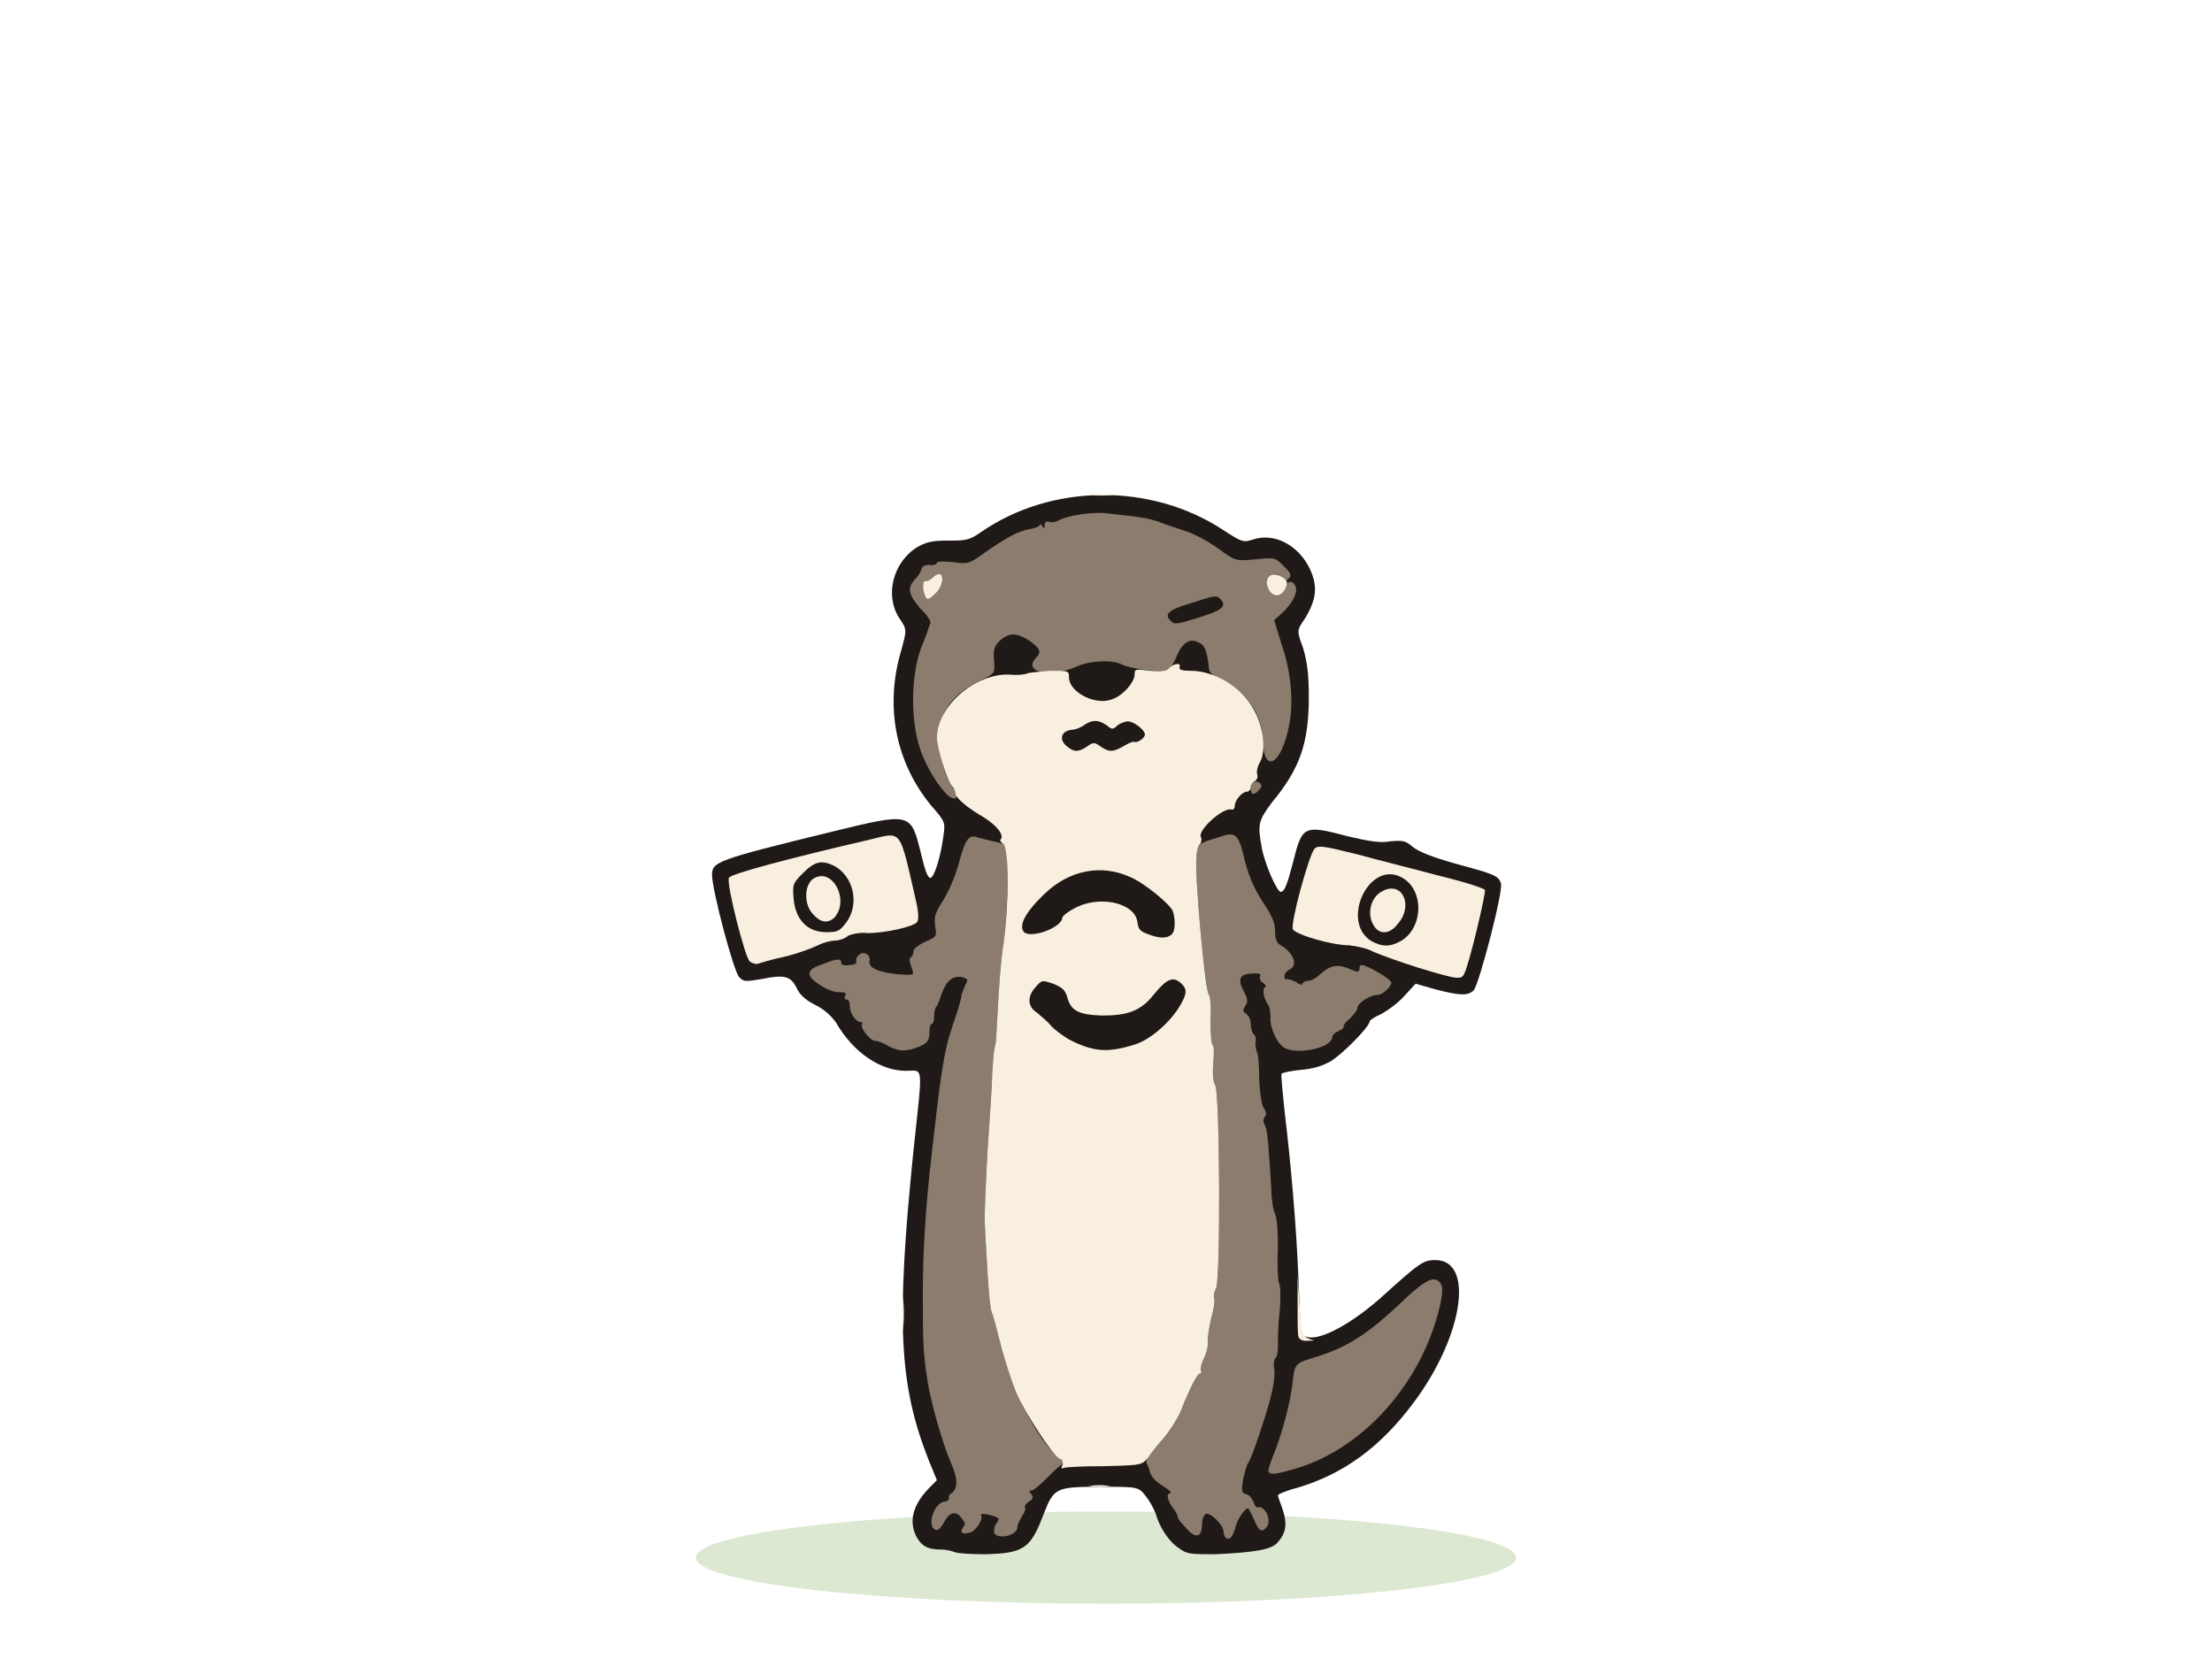
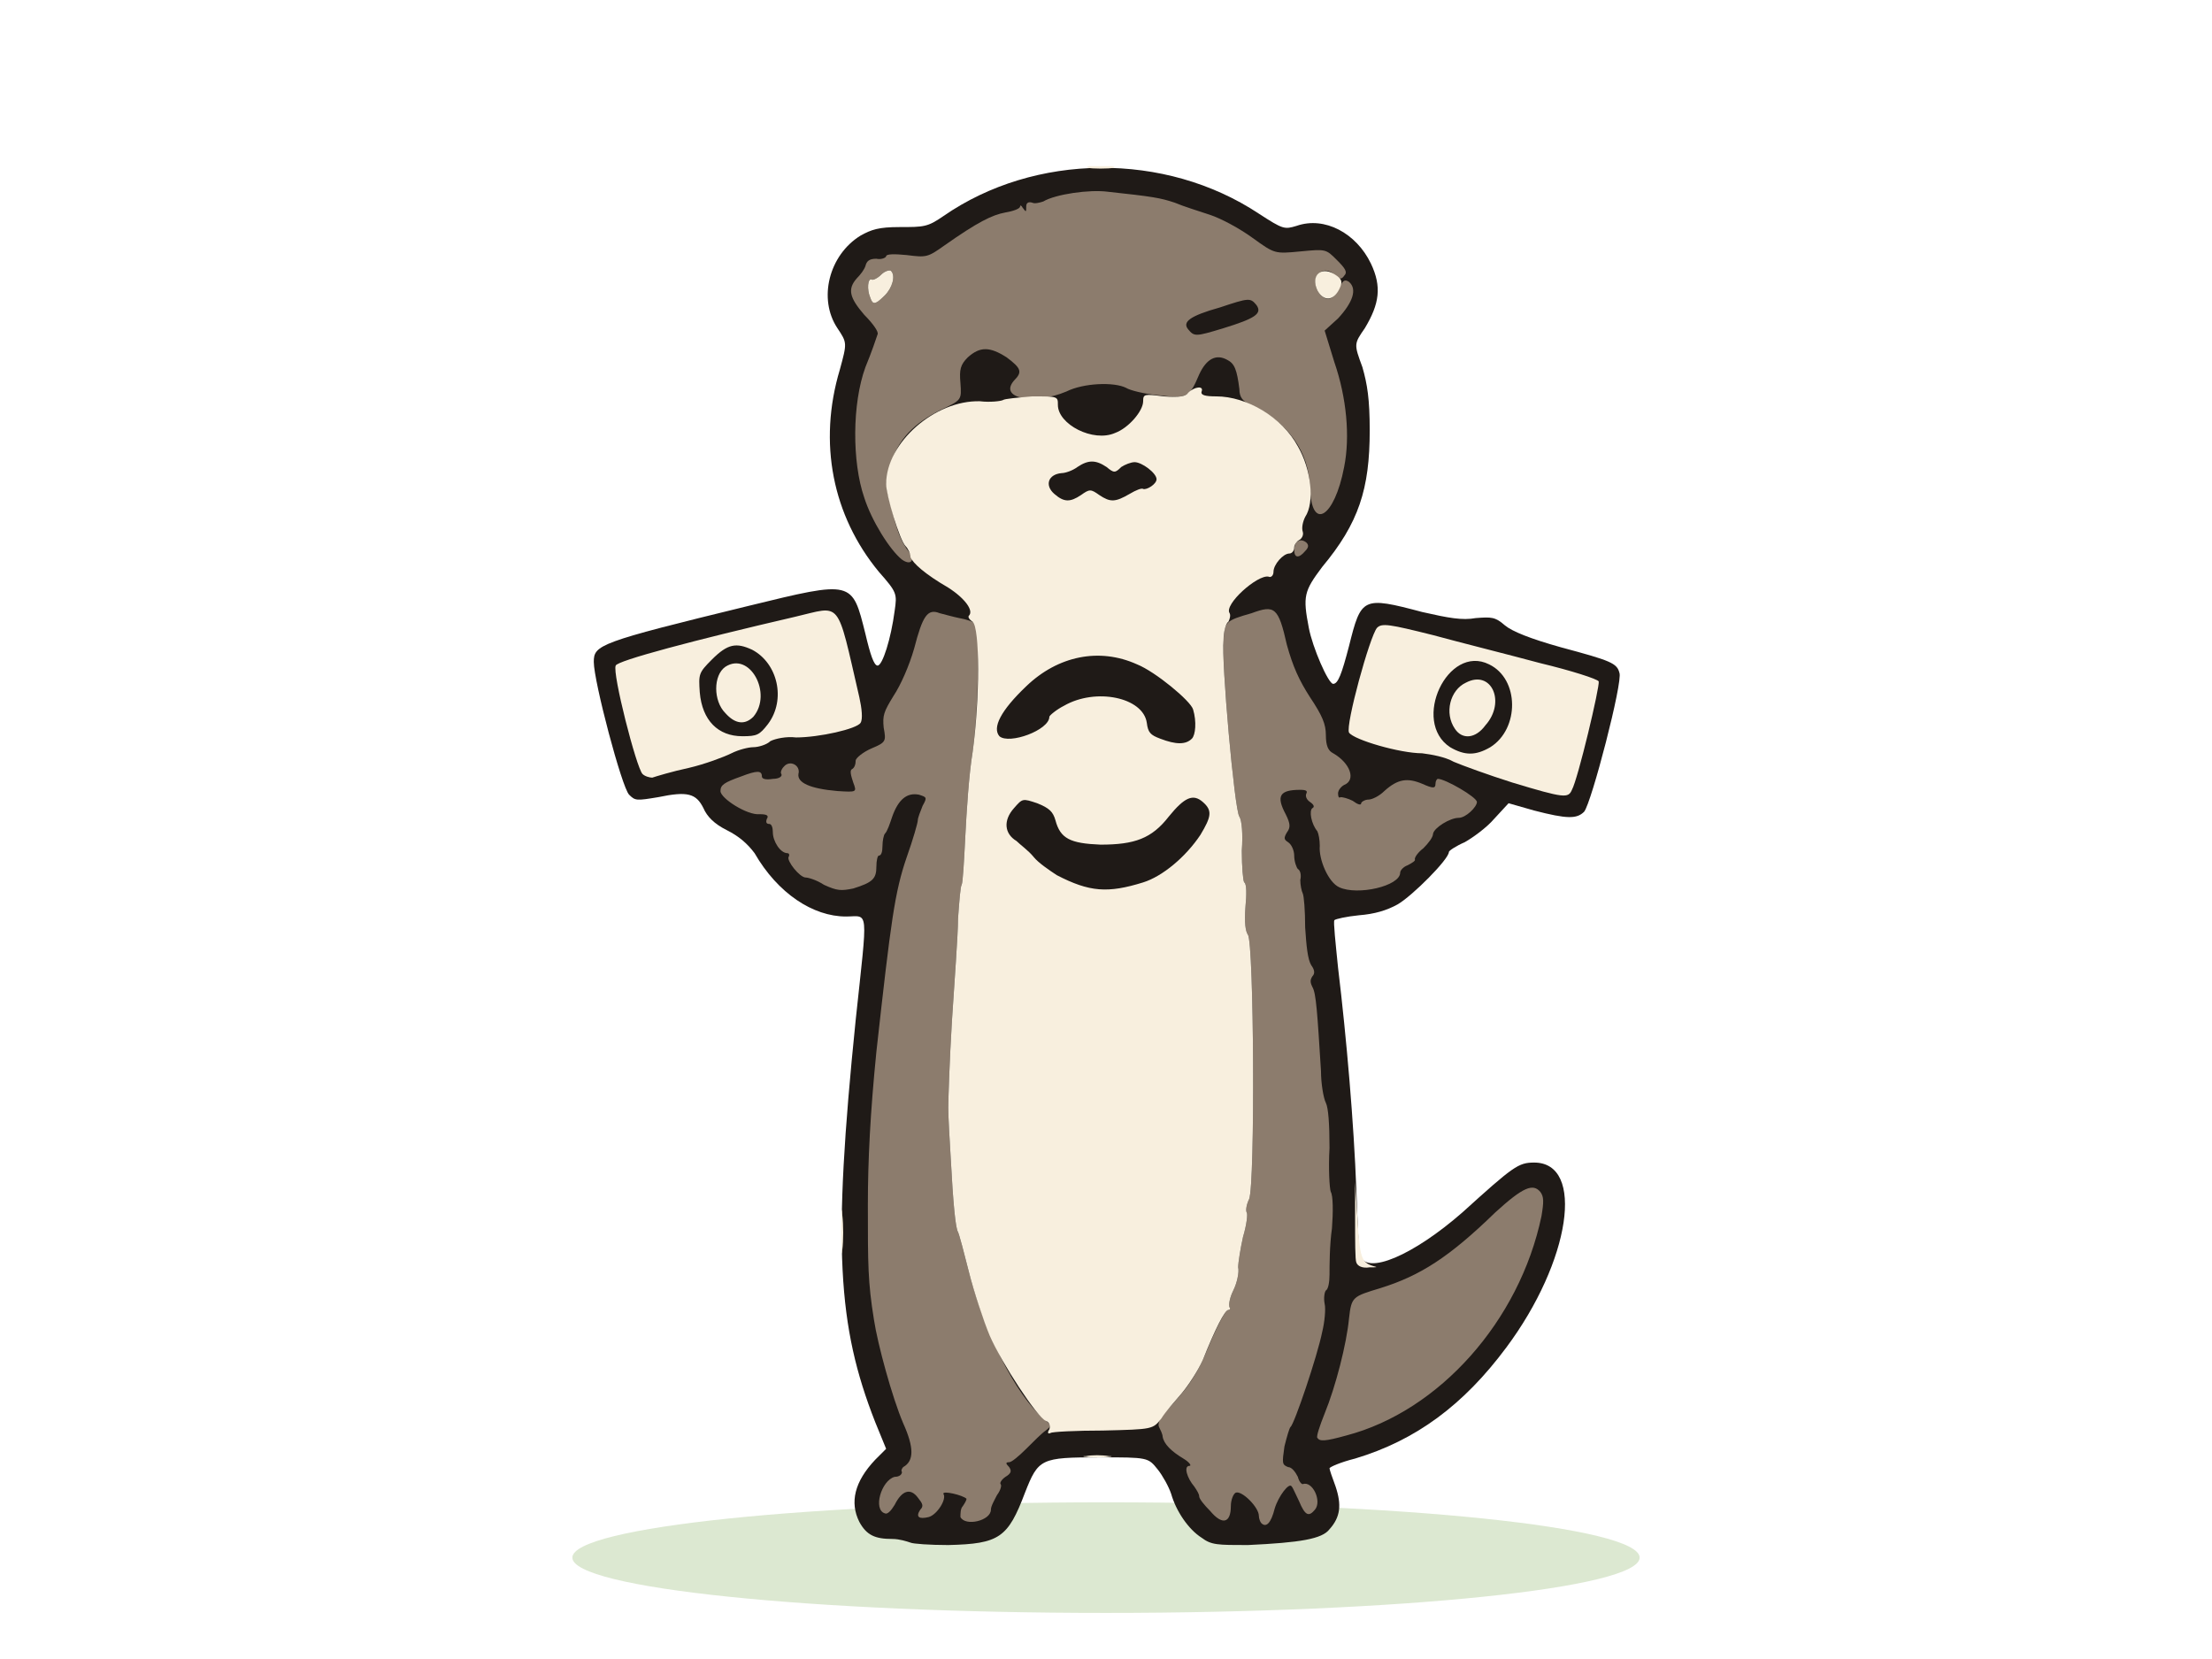
<svg xmlns="http://www.w3.org/2000/svg" viewBox="0 0 240 180">
-   <ellipse cx="120.0" cy="169" rx="44.5" ry="5" fill="#DCE8D1" />
-   <svg x="73.7" y="50.0" width="92.6" height="122.0" viewBox="0 0 91.1 120" fill-rule="evenodd">
+   <ellipse cx="120.0" cy="169" rx="57.9" ry="6" fill="#DCE8D1" />
+   <svg x="59.8" y="13.4" width="120.4" height="158.6" viewBox="0 0 91.1 120" fill-rule="evenodd">
    <path d="M29.5 116.5C29.2 116.4 28.6 116.2 28.0 116.2C26.6 116.2 25.9 115.9 25.3 114.8C24.5 113.2 24.9 111.5 26.6 109.7L27.5 108.8 L26.6 106.6C23.5 98.7 23.1 92.2 25.0 73.6C26.0 64.2 26.1 65.1 24.2 65.1C21.5 65.1 18.6 63.2 16.7 59.9C16.1 59.1 15.4 58.5 14.4 58.0C13.4 57.5 12.8 56.9 12.5 56.2C11.9 55.0 11.2 54.8 8.8 55.3C7.0 55.6 6.9 55.6 6.4 55.1C5.8 54.5 3.5 45.8 3.5 44.2C3.5 42.8 3.9 42.6 16.2 39.6C24.8 37.5 24.7 37.5 25.8 41.9C26.2 43.6 26.5 44.5 26.8 44.5C27.2 44.5 27.9 42.3 28.2 40.0C28.4 38.6 28.4 38.5 26.9 36.8C23.1 32.2 21.9 26.2 23.7 20.2C24.3 18.0 24.3 18.0 23.5 16.8C21.9 14.4 22.8 10.8 25.4 9.2C26.3 8.7 26.9 8.5 28.6 8.5C30.6 8.5 30.9 8.5 32.2 7.6C39.7 2.4 50.4 2.3 58.1 7.4C60.1 8.7 60.2 8.7 61.2 8.4C63.5 7.6 66.1 9.0 67.3 11.5C68.2 13.4 68.0 14.8 66.8 16.8C65.9 18.1 65.9 18.1 66.6 20.0C67.0 21.4 67.2 22.6 67.2 25.2C67.2 30.0 66.3 32.8 63.3 36.4C61.8 38.4 61.7 38.8 62.2 41.4C62.5 43.0 63.8 46.0 64.2 46.0C64.6 46.0 64.9 45.2 65.5 42.9C66.5 38.9 66.6 38.8 71.5 40.1C73.7 40.6 74.8 40.8 75.9 40.6C77.2 40.5 77.5 40.5 78.3 41.2C78.9 41.7 80.4 42.3 82.9 43.0C87.0 44.1 87.5 44.3 87.7 45.1C88.0 45.8 85.4 55.8 84.8 56.5C84.2 57.1 83.4 57.1 80.7 56.4L78.6 55.8 L77.4 57.1C76.8 57.8 75.7 58.6 75.0 59.0C74.3 59.3 73.7 59.7 73.7 59.8C73.7 60.4 70.7 63.4 69.5 64.1C68.6 64.6 67.6 64.9 66.3 65.0C65.3 65.1 64.4 65.3 64.3 65.4C64.2 65.5 64.4 67.3 64.6 69.3C65.3 75.1 65.9 82.1 66.1 87.5C66.2 90.2 66.3 92.6 66.4 92.9C66.9 94.6 70.8 92.9 74.8 89.4C79.0 85.6 79.4 85.3 80.7 85.3C84.9 85.3 83.7 93.4 78.4 100.5C74.9 105.2 71.0 108.1 66.0 109.6C64.8 109.9 63.9 110.3 63.9 110.4C63.9 110.5 64.1 111.1 64.4 111.9C64.9 113.4 64.8 114.4 63.9 115.4C63.3 116.2 61.5 116.5 57.2 116.7C54.7 116.7 54.2 116.7 53.4 116.1C52.3 115.4 51.3 113.9 50.9 112.5C50.7 111.9 50.2 111.0 49.8 110.5C49.0 109.5 49.0 109.5 45.0 109.5C40.2 109.5 40.0 109.6 38.9 112.4C37.5 116.1 36.8 116.6 32.6 116.7C31.1 116.7 29.7 116.6 29.5 116.5Z" fill="#1F1A17" />
    <path d="M58.3 114.9C58.2 114.8 58.1 114.5 58.1 114.3C58.1 113.6 56.7 112.2 56.2 112.4C56.0 112.5 55.8 113.0 55.8 113.5C55.8 114.9 55.1 115.1 54.1 113.9C53.6 113.4 53.2 112.9 53.2 112.7C53.2 112.5 53.0 112.2 52.8 111.9C52.2 111.2 51.9 110.2 52.4 110.2C52.6 110.2 52.4 109.9 51.9 109.6C50.9 109.0 50.3 108.4 50.2 107.8C50.2 107.6 50.0 107.2 49.9 107.0C49.8 106.8 49.9 106.4 50.3 105.9C50.7 105.5 51.4 104.7 51.9 104.1C52.4 103.5 53.1 102.4 53.5 101.5C54.5 99.1 55.3 97.4 55.6 97.4C55.7 97.4 55.8 97.3 55.7 97.2C55.6 97.0 55.7 96.4 56.0 95.8C56.3 95.2 56.5 94.3 56.4 93.9C56.4 93.5 56.6 92.3 56.8 91.4C57.1 90.4 57.2 89.5 57.1 89.4C57.0 89.2 57.1 88.7 57.3 88.3C57.8 87.1 57.7 67.2 57.2 66.6C57.0 66.3 56.9 65.6 57.0 64.3C57.1 63.3 57.1 62.4 56.9 62.3C56.8 62.2 56.7 61.0 56.7 59.7C56.8 58.3 56.7 57.2 56.5 56.9C56.1 56.4 55.0 44.0 55.2 42.3C55.3 40.9 55.4 40.8 57.5 40.2C59.4 39.5 59.7 39.7 60.4 42.8C60.9 44.6 61.4 45.7 62.3 47.1C63.3 48.6 63.6 49.3 63.6 50.2C63.6 51.1 63.8 51.5 64.2 51.7C65.6 52.5 66.1 53.9 65.1 54.3C64.9 54.4 64.6 54.7 64.6 55.0C64.6 55.3 64.7 55.4 64.8 55.3C65.0 55.3 65.4 55.4 65.8 55.6C66.2 55.9 66.5 56.0 66.5 55.8C66.5 55.7 66.8 55.5 67.1 55.5C67.4 55.5 68.0 55.2 68.4 54.8C69.5 53.8 70.3 53.7 71.5 54.2C72.4 54.6 72.6 54.6 72.6 54.2C72.6 54.0 72.7 53.8 72.8 53.8C73.4 53.8 76.0 55.3 76.0 55.7C76.0 56.1 75.1 57.0 74.5 57.0C73.8 57.0 72.5 57.8 72.4 58.3C72.4 58.6 72.0 59.1 71.6 59.5C71.2 59.8 70.9 60.2 70.9 60.4C71.0 60.5 70.7 60.7 70.3 60.9C70.0 61.0 69.7 61.3 69.7 61.5C69.7 62.6 66.2 63.4 64.7 62.7C63.8 62.3 63.0 60.4 63.1 59.3C63.1 58.8 63.0 58.3 62.9 58.1C62.4 57.5 62.2 56.4 62.5 56.2C62.7 56.1 62.6 55.9 62.3 55.7C62.0 55.5 61.9 55.2 62.0 55.0C62.1 54.8 62.0 54.7 61.5 54.7C59.8 54.7 59.5 55.2 60.3 56.7C60.7 57.5 60.7 57.8 60.4 58.2C60.1 58.7 60.2 58.8 60.5 59.0C60.8 59.2 61.0 59.7 61.0 60.1C61.0 60.6 61.2 61.1 61.3 61.2C61.5 61.3 61.6 61.7 61.5 62.1C61.5 62.5 61.6 63.0 61.7 63.2C61.8 63.4 61.9 64.6 61.9 66.0C62.0 67.5 62.1 68.6 62.4 69.1C62.7 69.5 62.7 69.8 62.5 70.0C62.3 70.3 62.3 70.5 62.5 70.9C62.8 71.4 62.9 73.0 63.2 77.8C63.2 78.8 63.4 80.0 63.6 80.4C63.8 80.8 63.9 82.1 63.9 84.1C63.8 85.8 63.9 87.4 64.0 87.7C64.2 88.0 64.2 89.4 64.1 90.7C63.9 92.1 63.9 93.8 63.9 94.5C63.9 95.1 63.8 95.7 63.6 95.8C63.5 95.9 63.4 96.4 63.5 96.9C63.6 97.3 63.5 98.4 63.3 99.2C62.9 101.2 61.0 106.8 60.7 107.0C60.6 107.1 60.4 107.8 60.2 108.6C60.0 110.0 60.0 110.1 60.5 110.3C60.8 110.3 61.1 110.7 61.3 111.1C61.4 111.5 61.6 111.7 61.7 111.7C62.5 111.4 63.3 113.1 62.7 113.8C62.2 114.4 61.9 114.3 61.4 113.1C61.1 112.5 60.9 112.0 60.8 111.9C60.6 111.5 59.7 112.7 59.4 113.7C59.1 114.9 58.7 115.3 58.3 114.9ZM33.6 114.4C33.6 114.1 33.6 113.7 33.8 113.5C34.0 113.2 34.1 113.0 34.1 112.9C33.8 112.6 32.1 112.2 32.2 112.5C32.5 112.9 31.7 114.2 31.0 114.4C30.2 114.6 29.9 114.4 30.3 113.8C30.6 113.5 30.5 113.3 30.1 112.8C29.5 112.0 28.8 112.2 28.2 113.4C27.9 113.9 27.6 114.2 27.4 114.1C26.4 113.8 27.1 111.4 28.2 111.1C28.6 111.1 28.8 110.9 28.8 110.7C28.7 110.6 28.8 110.4 28.9 110.3C29.8 109.8 29.8 108.7 28.9 106.7C28.0 104.6 26.8 100.2 26.5 98.2C26.0 95.1 26.0 93.7 26.0 88.8C26.0 85.1 26.2 81.2 26.7 76.2C27.9 65.4 28.2 63.1 29.2 60.2C29.7 58.8 30.1 57.4 30.1 57.2C30.1 57.0 30.3 56.5 30.5 56.0C30.9 55.3 30.8 55.3 30.2 55.1C29.2 54.9 28.5 55.5 28.0 56.9C27.8 57.5 27.6 58.1 27.4 58.3C27.3 58.4 27.2 58.9 27.2 59.3C27.2 59.8 27.1 60.1 26.9 60.1C26.8 60.1 26.7 60.5 26.7 61.0C26.7 62.0 26.4 62.3 24.8 62.8C23.8 63.0 23.5 63.0 22.4 62.5C21.8 62.1 21.1 61.9 20.9 61.9C20.4 61.9 19.3 60.5 19.5 60.2C19.6 60.0 19.5 59.9 19.4 59.9C18.8 59.9 18.2 58.9 18.2 58.2C18.2 57.8 18.1 57.5 17.9 57.5C17.7 57.5 17.6 57.4 17.7 57.1C17.9 56.8 17.7 56.7 17.1 56.7C16.1 56.8 13.9 55.4 13.9 54.8C13.9 54.3 14.2 54.1 15.6 53.6C16.9 53.1 17.3 53.1 17.3 53.6C17.3 53.8 17.6 53.9 18.2 53.8C18.7 53.8 19.0 53.6 18.9 53.4C18.8 53.3 18.9 53.0 19.1 52.8C19.6 52.2 20.5 52.7 20.3 53.4C20.2 54.1 21.2 54.6 23.5 54.8C25.1 54.9 25.1 54.9 24.8 54.1C24.6 53.5 24.5 53.1 24.7 53.0C24.9 52.9 25.0 52.6 25.0 52.3C25.0 52.1 25.6 51.6 26.3 51.3C27.5 50.8 27.5 50.7 27.3 49.6C27.2 48.6 27.3 48.3 28.1 47.0C28.7 46.1 29.4 44.5 29.8 43.1C30.5 40.4 30.9 39.8 31.9 40.2C32.3 40.3 33.0 40.5 33.5 40.6C34.1 40.7 34.6 40.9 34.8 41.0C35.2 41.5 35.1 48.0 34.6 51.6C34.3 53.4 34.1 56.5 34.0 58.5C33.9 60.5 33.8 62.3 33.7 62.5C33.6 62.6 33.5 63.9 33.4 65.3C33.4 66.7 33.1 70.5 32.9 73.7C32.7 77.0 32.6 80.2 32.6 80.8C32.6 81.5 32.7 83.3 32.8 84.9C33.0 88.7 33.2 90.7 33.4 91.0C33.5 91.2 33.9 92.7 34.3 94.3C35.6 99.3 38.1 104.3 40.4 106.3C41.1 106.9 41.1 106.9 40.6 107.3C40.3 107.5 39.6 108.2 39.0 108.8C38.4 109.4 37.8 109.9 37.6 109.9C37.3 109.9 37.3 110.0 37.6 110.3C37.8 110.6 37.8 110.8 37.3 111.1C37.0 111.3 36.8 111.6 36.9 111.7C37.0 111.8 36.9 112.2 36.6 112.6C36.4 113.0 36.1 113.5 36.1 113.8C36.1 114.7 34.0 115.2 33.6 114.4ZM62.9 107.9C62.8 107.8 63.1 106.9 63.5 105.9C64.4 103.7 65.3 100.2 65.5 98.1C65.7 96.3 65.8 96.3 68.1 95.6C71.3 94.6 73.7 93.1 77.5 89.4C79.8 87.3 80.6 87.0 81.2 87.7C81.5 88.1 81.5 88.5 81.3 89.7C79.5 98.3 72.9 105.7 65.3 107.7C63.5 108.2 63.1 108.2 62.9 107.9ZM28.8 35.8C27.8 35.0 26.3 32.6 25.7 30.7C24.7 27.8 24.7 23.0 25.8 20.0C26.3 18.8 26.7 17.6 26.8 17.3C26.9 17.1 26.4 16.4 25.7 15.7C24.5 14.3 24.3 13.6 25.1 12.7C25.4 12.4 25.7 12.0 25.8 11.7C25.9 11.3 26.1 11.1 26.7 11.1C27.1 11.2 27.5 11.0 27.5 10.9C27.5 10.7 28.2 10.7 29.2 10.8C30.8 11.0 30.9 11.0 32.3 10.0C35.0 8.1 36.2 7.5 37.3 7.3C37.9 7.2 38.5 7.0 38.5 6.8C38.5 6.7 38.6 6.7 38.7 6.9C39.0 7.3 39.0 7.3 39.0 6.8C39.0 6.5 39.2 6.4 39.5 6.5C39.7 6.6 40.1 6.5 40.4 6.4C41.4 5.8 44.2 5.4 45.7 5.6C49.4 6.0 50.0 6.1 51.2 6.5C51.9 6.8 53.2 7.2 54.1 7.5C55.0 7.8 56.5 8.6 57.6 9.4C59.4 10.7 59.4 10.7 61.5 10.5C63.6 10.3 63.6 10.3 64.5 11.2C65.2 11.9 65.4 12.2 65.1 12.5C64.9 12.8 64.7 12.8 64.4 12.5C63.5 11.5 62.3 12.4 62.9 13.7C63.5 14.7 64.2 14.6 64.7 13.5C65.0 12.8 65.2 12.8 65.5 13.0C66.2 13.6 65.8 14.7 64.6 16.0L63.5 17.0 L64.3 19.6C65.3 22.5 65.6 25.7 65.1 28.2C64.3 32.4 62.4 33.5 62.3 29.9C62.2 26.9 60.5 24.5 57.4 23.1C56.8 22.8 56.5 22.5 56.5 21.8C56.3 20.2 56.1 19.7 55.5 19.4C54.6 18.9 53.8 19.3 53.2 20.6C52.4 22.5 52.2 22.6 49.8 22.3C48.7 22.2 47.5 21.9 47.2 21.7C46.2 21.2 43.7 21.3 42.3 22.0C39.7 23.1 36.7 22.6 38.0 21.1C38.7 20.4 38.6 20.1 37.4 19.2C36.0 18.3 35.2 18.3 34.2 19.2C33.6 19.8 33.5 20.2 33.6 21.3C33.7 22.7 33.7 22.7 32.0 23.5C29.8 24.6 28.5 25.9 27.9 27.9C27.4 29.4 27.4 29.6 27.9 31.4C28.4 33.5 28.7 34.3 29.4 35.2C29.9 35.9 29.5 36.3 28.8 35.8ZM61.0 35.0C61.0 34.3 61.5 34.0 62.0 34.4C62.2 34.6 62.2 34.8 61.9 35.1C61.4 35.7 61.0 35.7 61.0 35.0ZM55.2 16.8C57.8 16.0 58.4 15.6 57.9 14.9C57.4 14.3 57.3 14.3 54.9 15.1C52.4 15.8 51.8 16.3 52.3 16.9C52.8 17.5 52.9 17.5 55.2 16.8ZM27.4 14.1C28.0 13.5 28.3 12.5 27.9 12.1C27.8 12.0 27.4 12.1 27.1 12.4C26.8 12.7 26.4 12.9 26.3 12.8C26.0 12.7 25.9 13.6 26.2 14.3C26.4 14.9 26.6 14.9 27.4 14.1Z" fill="#8C7C6D" />
    <path d="M43.9 109.4C44.4 109.3 45.2 109.3 45.8 109.4C46.3 109.4 45.9 109.5 44.8 109.5C43.8 109.5 43.4 109.4 43.9 109.4ZM40.9 107.2C41.0 106.9 40.9 106.6 40.6 106.5C39.9 106.2 37.0 101.8 36.0 99.5C35.5 98.3 34.7 95.9 34.3 94.3C33.9 92.7 33.5 91.2 33.4 91.0C33.2 90.7 33.0 88.7 32.8 84.9C32.7 83.3 32.6 81.5 32.6 80.8C32.6 80.2 32.7 77.0 32.9 73.7C33.1 70.5 33.4 66.7 33.4 65.3C33.5 63.9 33.6 62.6 33.7 62.5C33.8 62.3 33.9 60.5 34.0 58.5C34.1 56.5 34.3 53.4 34.6 51.6C35.2 47.2 35.2 41.4 34.6 40.9C34.3 40.7 34.2 40.5 34.3 40.4C34.7 40.0 34.0 39.0 32.6 38.1C30.7 37.0 29.7 36.1 29.5 35.6C29.5 35.3 29.3 34.9 29.1 34.7C28.6 34.2 27.5 30.5 27.5 29.6C27.5 26.2 31.5 22.7 35.2 22.8C36.0 22.9 36.9 22.8 37.1 22.7C37.2 22.6 38.3 22.5 39.5 22.4C41.6 22.4 41.6 22.4 41.6 23.1C41.6 24.7 44.5 26.2 46.3 25.4C47.4 25.0 48.6 23.6 48.6 22.8C48.6 22.2 48.7 22.2 50.3 22.4C51.6 22.5 52.1 22.4 52.3 22.1C52.8 21.6 53.6 21.5 53.4 22.0C53.3 22.3 53.7 22.4 54.6 22.4C57.1 22.4 60.0 24.1 61.3 26.5C62.4 28.4 62.7 31.1 61.9 32.3C61.7 32.7 61.6 33.2 61.7 33.5C61.8 33.8 61.6 34.1 61.4 34.2C61.2 34.3 61.0 34.6 61.0 34.8C61.0 35.1 60.8 35.3 60.6 35.3C60.1 35.3 59.3 36.2 59.3 36.8C59.3 37.1 59.1 37.3 58.9 37.2C58.0 37.0 55.2 39.5 55.7 40.2C55.8 40.4 55.7 40.7 55.6 40.9C55.4 41.0 55.2 41.7 55.2 42.4C55.0 44.0 56.1 56.4 56.5 56.9C56.7 57.2 56.8 58.3 56.7 59.7C56.7 61.0 56.8 62.2 56.9 62.3C57.1 62.4 57.1 63.3 57.0 64.3C56.9 65.6 57.0 66.3 57.2 66.6C57.7 67.2 57.8 87.1 57.3 88.3C57.1 88.7 57.0 89.2 57.1 89.4C57.2 89.5 57.1 90.4 56.8 91.4C56.6 92.3 56.4 93.5 56.4 93.9C56.5 94.3 56.3 95.2 56.0 95.8C55.7 96.4 55.6 97.0 55.7 97.2C55.8 97.3 55.7 97.4 55.6 97.4C55.3 97.4 54.5 99.0 53.5 101.5C53.1 102.4 52.3 103.6 51.8 104.2C51.2 104.9 50.4 105.8 50.1 106.3C49.4 107.2 49.4 107.2 45.3 107.3C43.1 107.3 41.1 107.4 41.0 107.5C40.8 107.6 40.7 107.5 40.9 107.2ZM66.1 93.5C66.0 93.3 66.0 91.7 66.0 90.0L66.0 86.9 L66.2 90.0C66.4 93.1 66.5 93.5 67.5 93.8C67.9 93.9 67.8 93.9 67.2 93.9C66.6 94.0 66.2 93.8 66.1 93.5ZM23.8 90.9C23.8 89.3 23.9 88.7 23.9 89.6C24.0 90.4 24.0 91.7 23.9 92.5C23.9 93.2 23.8 92.5 23.8 90.9ZM48.6 62.3C50.2 61.8 52.1 60.2 53.3 58.4C54.2 56.9 54.3 56.4 53.5 55.7C52.7 55.0 52.0 55.3 50.7 56.9C49.3 58.7 47.9 59.2 45.1 59.2C42.6 59.1 41.8 58.7 41.4 57.2C41.2 56.5 40.9 56.2 39.9 55.8C38.7 55.4 38.7 55.4 38.0 56.2C37.1 57.2 37.2 58.3 38.2 58.9C38.5 59.2 39.2 59.7 39.6 60.2C40.0 60.7 40.9 61.3 41.5 61.7C44.2 63.1 45.7 63.2 48.6 62.3ZM78.9 54.1C77.0 53.5 74.8 52.7 74.1 52.4C73.4 52.0 72.3 51.8 71.5 51.7C69.7 51.7 65.9 50.6 65.5 50.0C65.2 49.4 67.2 42.1 67.8 41.4C68.2 41.0 68.8 41.1 72.4 42.0C74.6 42.6 78.6 43.6 81.2 44.3C83.7 44.9 85.9 45.6 86.0 45.8C86.1 46.2 84.3 53.8 83.8 54.7C83.5 55.4 83.2 55.4 78.9 54.1ZM7.5 53.4C7.0 52.9 5.0 45.1 5.3 44.5C5.4 44.1 11.8 42.4 20.0 40.5C23.9 39.6 23.4 38.9 25.3 47.1C25.5 48.0 25.6 48.9 25.4 49.2C25.1 49.7 22.0 50.4 20.1 50.4C19.3 50.3 18.4 50.5 18.0 50.7C17.7 51.0 17.0 51.2 16.6 51.2C16.2 51.2 15.4 51.4 14.8 51.7C14.2 52.0 12.6 52.6 11.3 52.9C9.9 53.2 8.6 53.6 8.3 53.7C8.1 53.7 7.7 53.6 7.5 53.4ZM77.1 51.2C79.5 49.7 79.5 45.6 77.0 44.4C73.6 42.7 70.6 49.1 73.8 51.2C75.0 51.9 75.9 51.9 77.1 51.2ZM52.6 50.5C52.9 50.2 53.0 49.1 52.7 48.1C52.5 47.4 49.6 45.0 48.1 44.4C45.0 43.0 41.6 43.7 39.0 46.2C36.9 48.2 36.2 49.6 36.8 50.3C37.6 51.0 40.9 49.8 40.9 48.7C40.9 48.6 41.5 48.1 42.1 47.8C44.7 46.3 48.6 47.1 48.9 49.2C49.0 50.0 49.2 50.2 50.0 50.5C51.3 51.0 52.1 51.0 52.6 50.5ZM17.8 49.3C19.3 47.3 18.6 44.3 16.5 43.2C15.2 42.6 14.5 42.7 13.2 44.0C12.1 45.1 12.1 45.2 12.2 46.7C12.4 49.0 13.7 50.3 15.7 50.3C16.9 50.3 17.1 50.2 17.8 49.3ZM74.2 49.7C73.3 48.4 73.8 46.5 75.1 45.9C77.2 44.8 78.4 47.5 76.7 49.4C75.9 50.5 74.8 50.6 74.2 49.7ZM14.3 48.4C13.3 47.4 13.3 45.3 14.3 44.6C16.3 43.3 18.2 46.8 16.6 48.7C15.9 49.4 15.1 49.3 14.3 48.4ZM43.5 30.5C44.2 30.0 44.3 30.0 45.0 30.5C45.9 31.1 46.3 31.1 47.5 30.4C48.0 30.1 48.5 29.9 48.6 30.0C48.9 30.1 49.7 29.6 49.7 29.2C49.7 28.7 48.5 27.8 47.9 27.8C47.6 27.8 47.1 28.0 46.8 28.2C46.3 28.7 46.2 28.7 45.6 28.2C44.7 27.6 44.1 27.6 43.2 28.2C42.8 28.5 42.2 28.7 41.9 28.7C40.8 28.8 40.5 29.7 41.3 30.4C42.1 31.1 42.6 31.1 43.5 30.5ZM26.2 14.3C25.9 13.6 26.0 12.7 26.3 12.8C26.4 12.9 26.8 12.7 27.1 12.4C27.4 12.1 27.8 12.0 27.9 12.1C28.3 12.5 28.0 13.5 27.4 14.1C26.6 14.9 26.4 14.9 26.2 14.3ZM62.9 13.7C62.3 12.4 63.3 11.6 64.5 12.5C64.9 12.8 65.0 13.0 64.7 13.6C64.2 14.6 63.4 14.6 62.9 13.7ZM44.2 3.5C44.7 3.5 45.5 3.5 46.0 3.5C46.6 3.6 46.1 3.7 45.1 3.7C44.1 3.7 43.7 3.6 44.2 3.5Z" fill="#F8EFDE" />
  </svg>
</svg>
